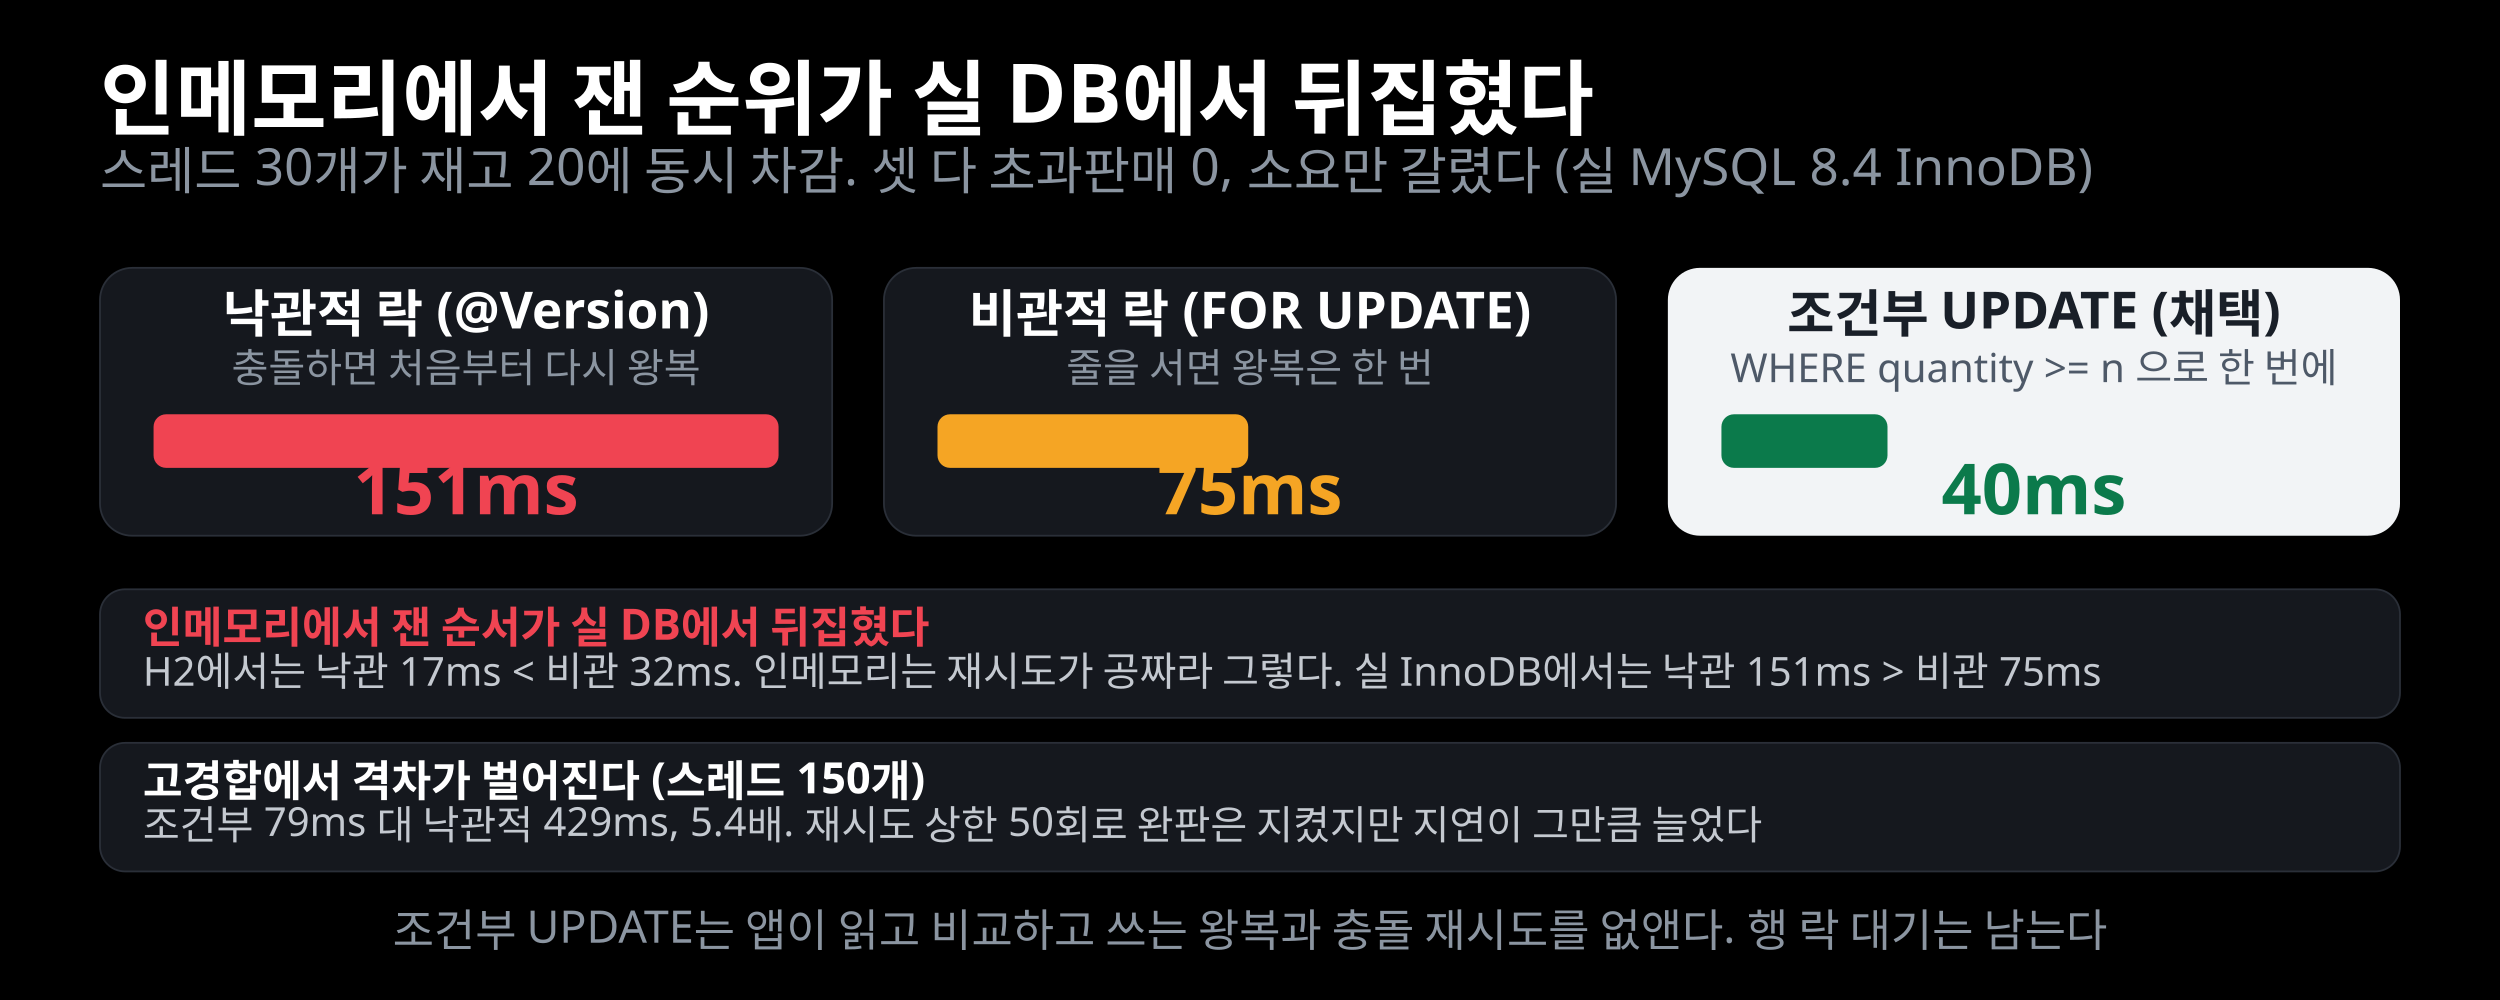
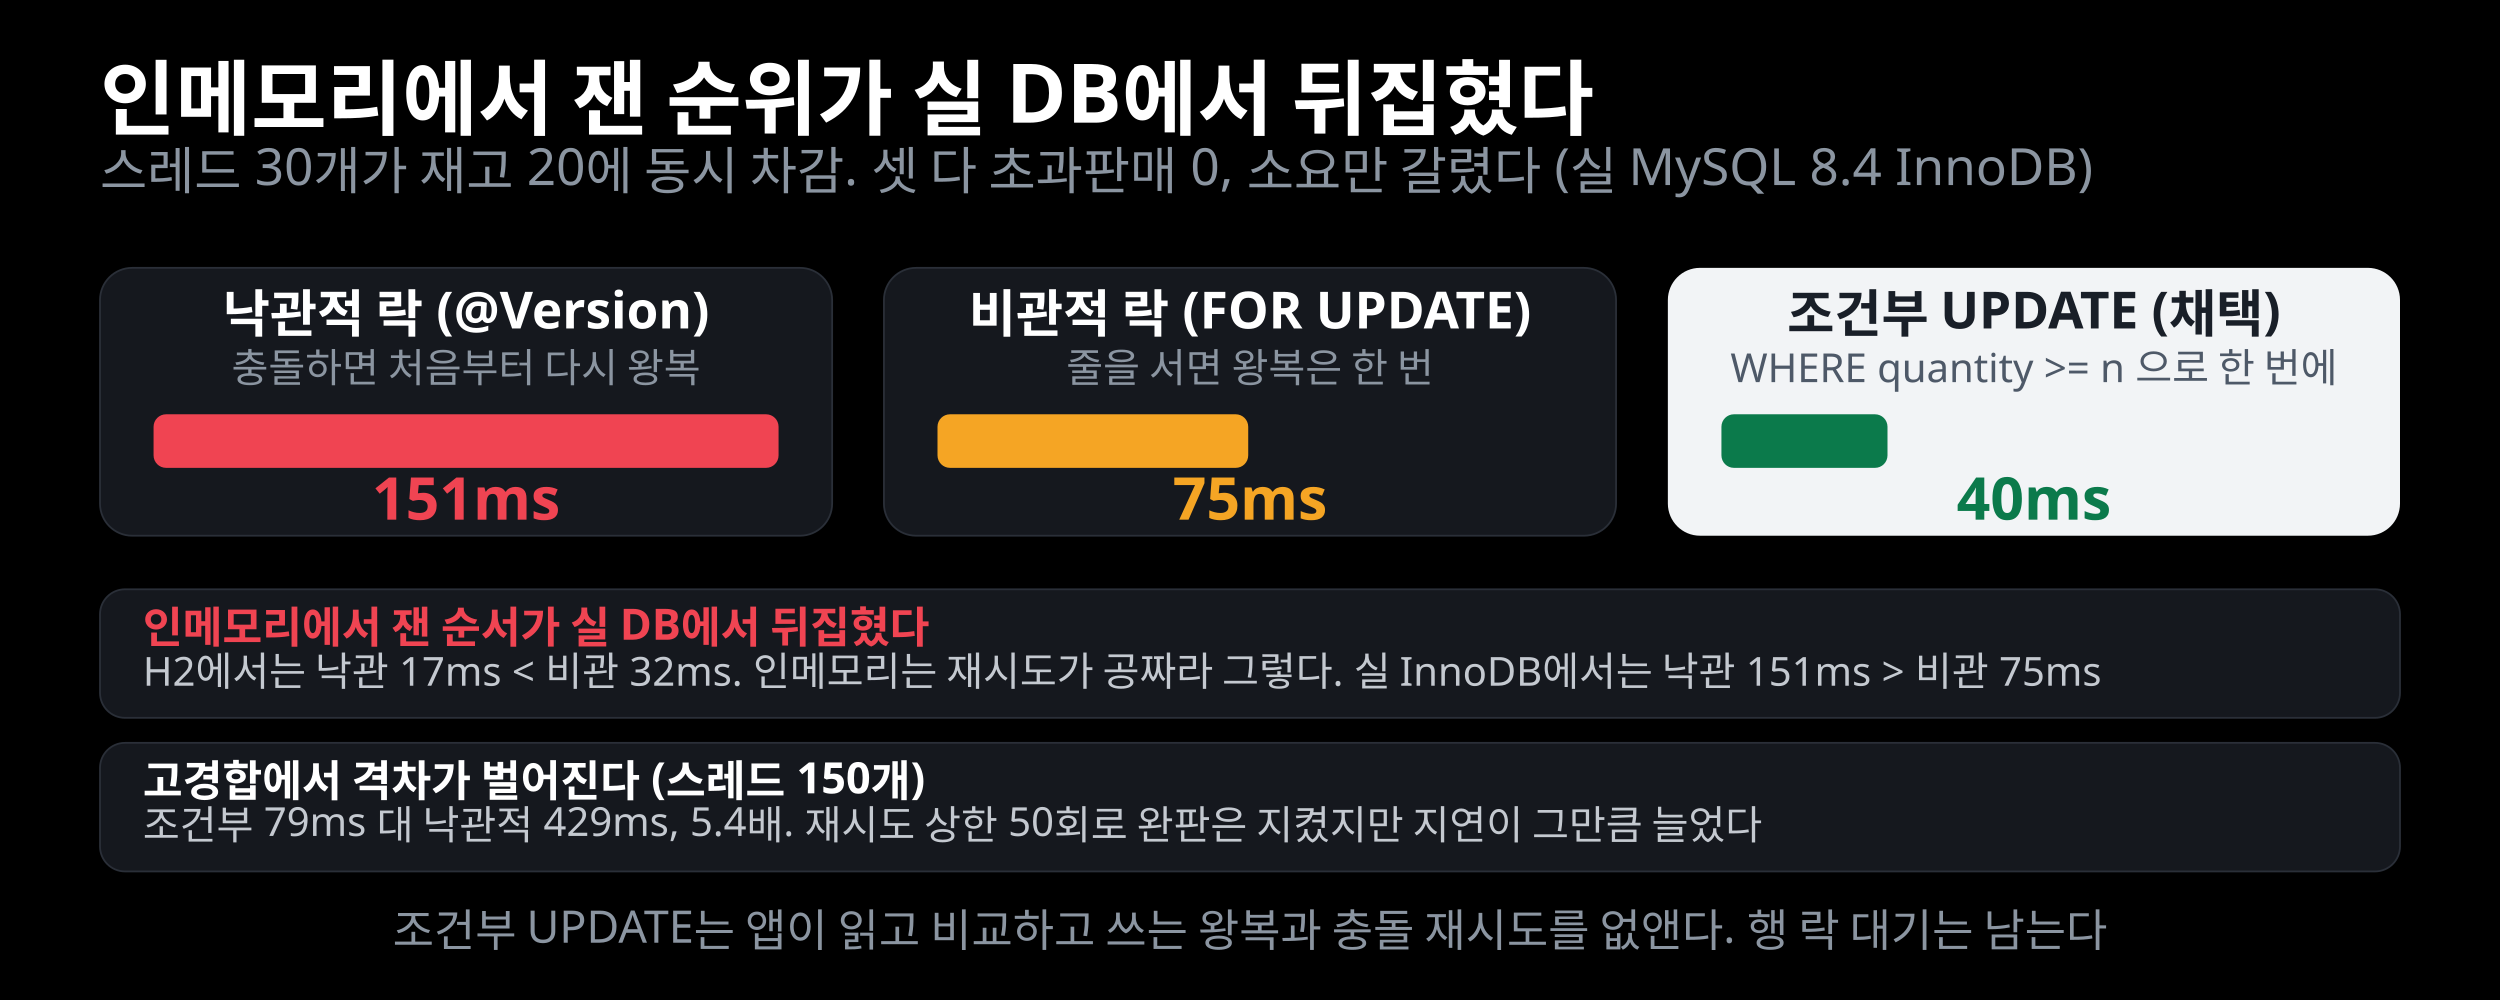
<svg xmlns="http://www.w3.org/2000/svg" width="1400" height="560" viewBox="0 0 1400 560" font-family="Pretendard, 'Apple SD Gothic Neo', sans-serif">
  <rect width="1400" height="560" fill="#000000" />
  <text x="56" y="72" font-size="46" font-weight="800" fill="#FFFFFF">인메모리에서 잰 순위가 실 DB에서 뒤집혔다</text>
  <text x="56" y="106" font-size="28.7" fill="#8B95A1">스레드 30개가 재고 20에 동시 차감. 셋 다 초과판매 0, 소요만 갈렸다 (실 MySQL 8.4 InnoDB)</text>
  <g text-anchor="middle">
    <rect x="56" y="150" width="410" height="150" rx="18" fill="#15181E" stroke="#2A2F38" />
    <text x="261" y="186" font-size="28.7" font-weight="700" fill="#FFFFFF">낙관적 락 (@Version)</text>
    <text x="261" y="214" font-size="22.43" fill="#8B95A1">충돌하면 처음부터 다시 왕복</text>
    <rect x="86" y="232" width="350" height="30" rx="7" fill="#F04452" />
-     <text x="261" y="288" font-size="39.47" font-weight="800" fill="#F04452">151ms</text>
+     <text x="261" y="291" font-size="33" font-weight="800" fill="#F04452">151ms</text>
    <rect x="495" y="150" width="410" height="150" rx="18" fill="#15181E" stroke="#2A2F38" />
    <text x="700" y="186" font-size="28.7" font-weight="700" fill="#FFFFFF">비관적 락 (FOR UPDATE)</text>
    <text x="700" y="214" font-size="22.43" fill="#8B95A1">줄을 서면 왕복은 한 번</text>
    <rect x="525" y="232" width="174" height="30" rx="7" fill="#F5A524" />
-     <text x="700" y="288" font-size="39.47" font-weight="800" fill="#F5A524">75ms</text>
+     <text x="700" y="291" font-size="33" font-weight="800" fill="#F5A524">75ms</text>
    <rect x="934" y="150" width="410" height="150" rx="18" fill="#F2F4F6" />
    <text x="1139" y="186" font-size="28.7" font-weight="700" fill="#191F28">조건부 UPDATE (채택)</text>
    <text x="1139" y="214" font-size="22.43" fill="#4E5968">WHERE quantity &gt;= n 으로 한 번에</text>
    <rect x="964" y="232" width="93" height="30" rx="7" fill="#0B7A4B" />
-     <text x="1139" y="288" font-size="39.47" font-weight="800" fill="#0B7A4B">40ms</text>
+     <text x="1139" y="291" font-size="33" font-weight="800" fill="#0B7A4B">40ms</text>
  </g>
  <rect x="56" y="330" width="1288" height="72" rx="14" fill="#15181E" stroke="#2A2F38" />
  <text x="80" y="360" font-size="24.22" font-weight="700" fill="#F04452">인메모리에서 잰 순서가 실 DB에서 뒤집혔다</text>
  <text x="80" y="384" font-size="22.43" fill="#C4C9D0">H2에서는 낙관 17ms &lt; 비관 32ms. 인메모리는 재시도가 공짜라 그렇다. 실 InnoDB에서는 낙관 151ms &gt; 비관 75ms</text>
  <rect x="56" y="416" width="1288" height="72" rx="14" fill="#15181E" stroke="#2A2F38" />
  <text x="80" y="446" font-size="24.22" font-weight="700" fill="#FFFFFF">고경합에서 격차가 벌어진다 (스레드 150개)</text>
  <text x="80" y="470" font-size="22.43" fill="#C4C9D0">조건부 79ms 대 낙관적 429ms, 5.4배. 재시도 상한 50회로 완판은 지켰지만 지연이 그만큼 늘었다</text>
  <text x="700" y="530" font-size="25.12" fill="#8B95A1" text-anchor="middle">조건부 UPDATE는 앱이 읽고 비교하고 쓰는 왕복과 충돌 재시도를 없앤다. 행 락 대기는 남는다</text>
</svg>
